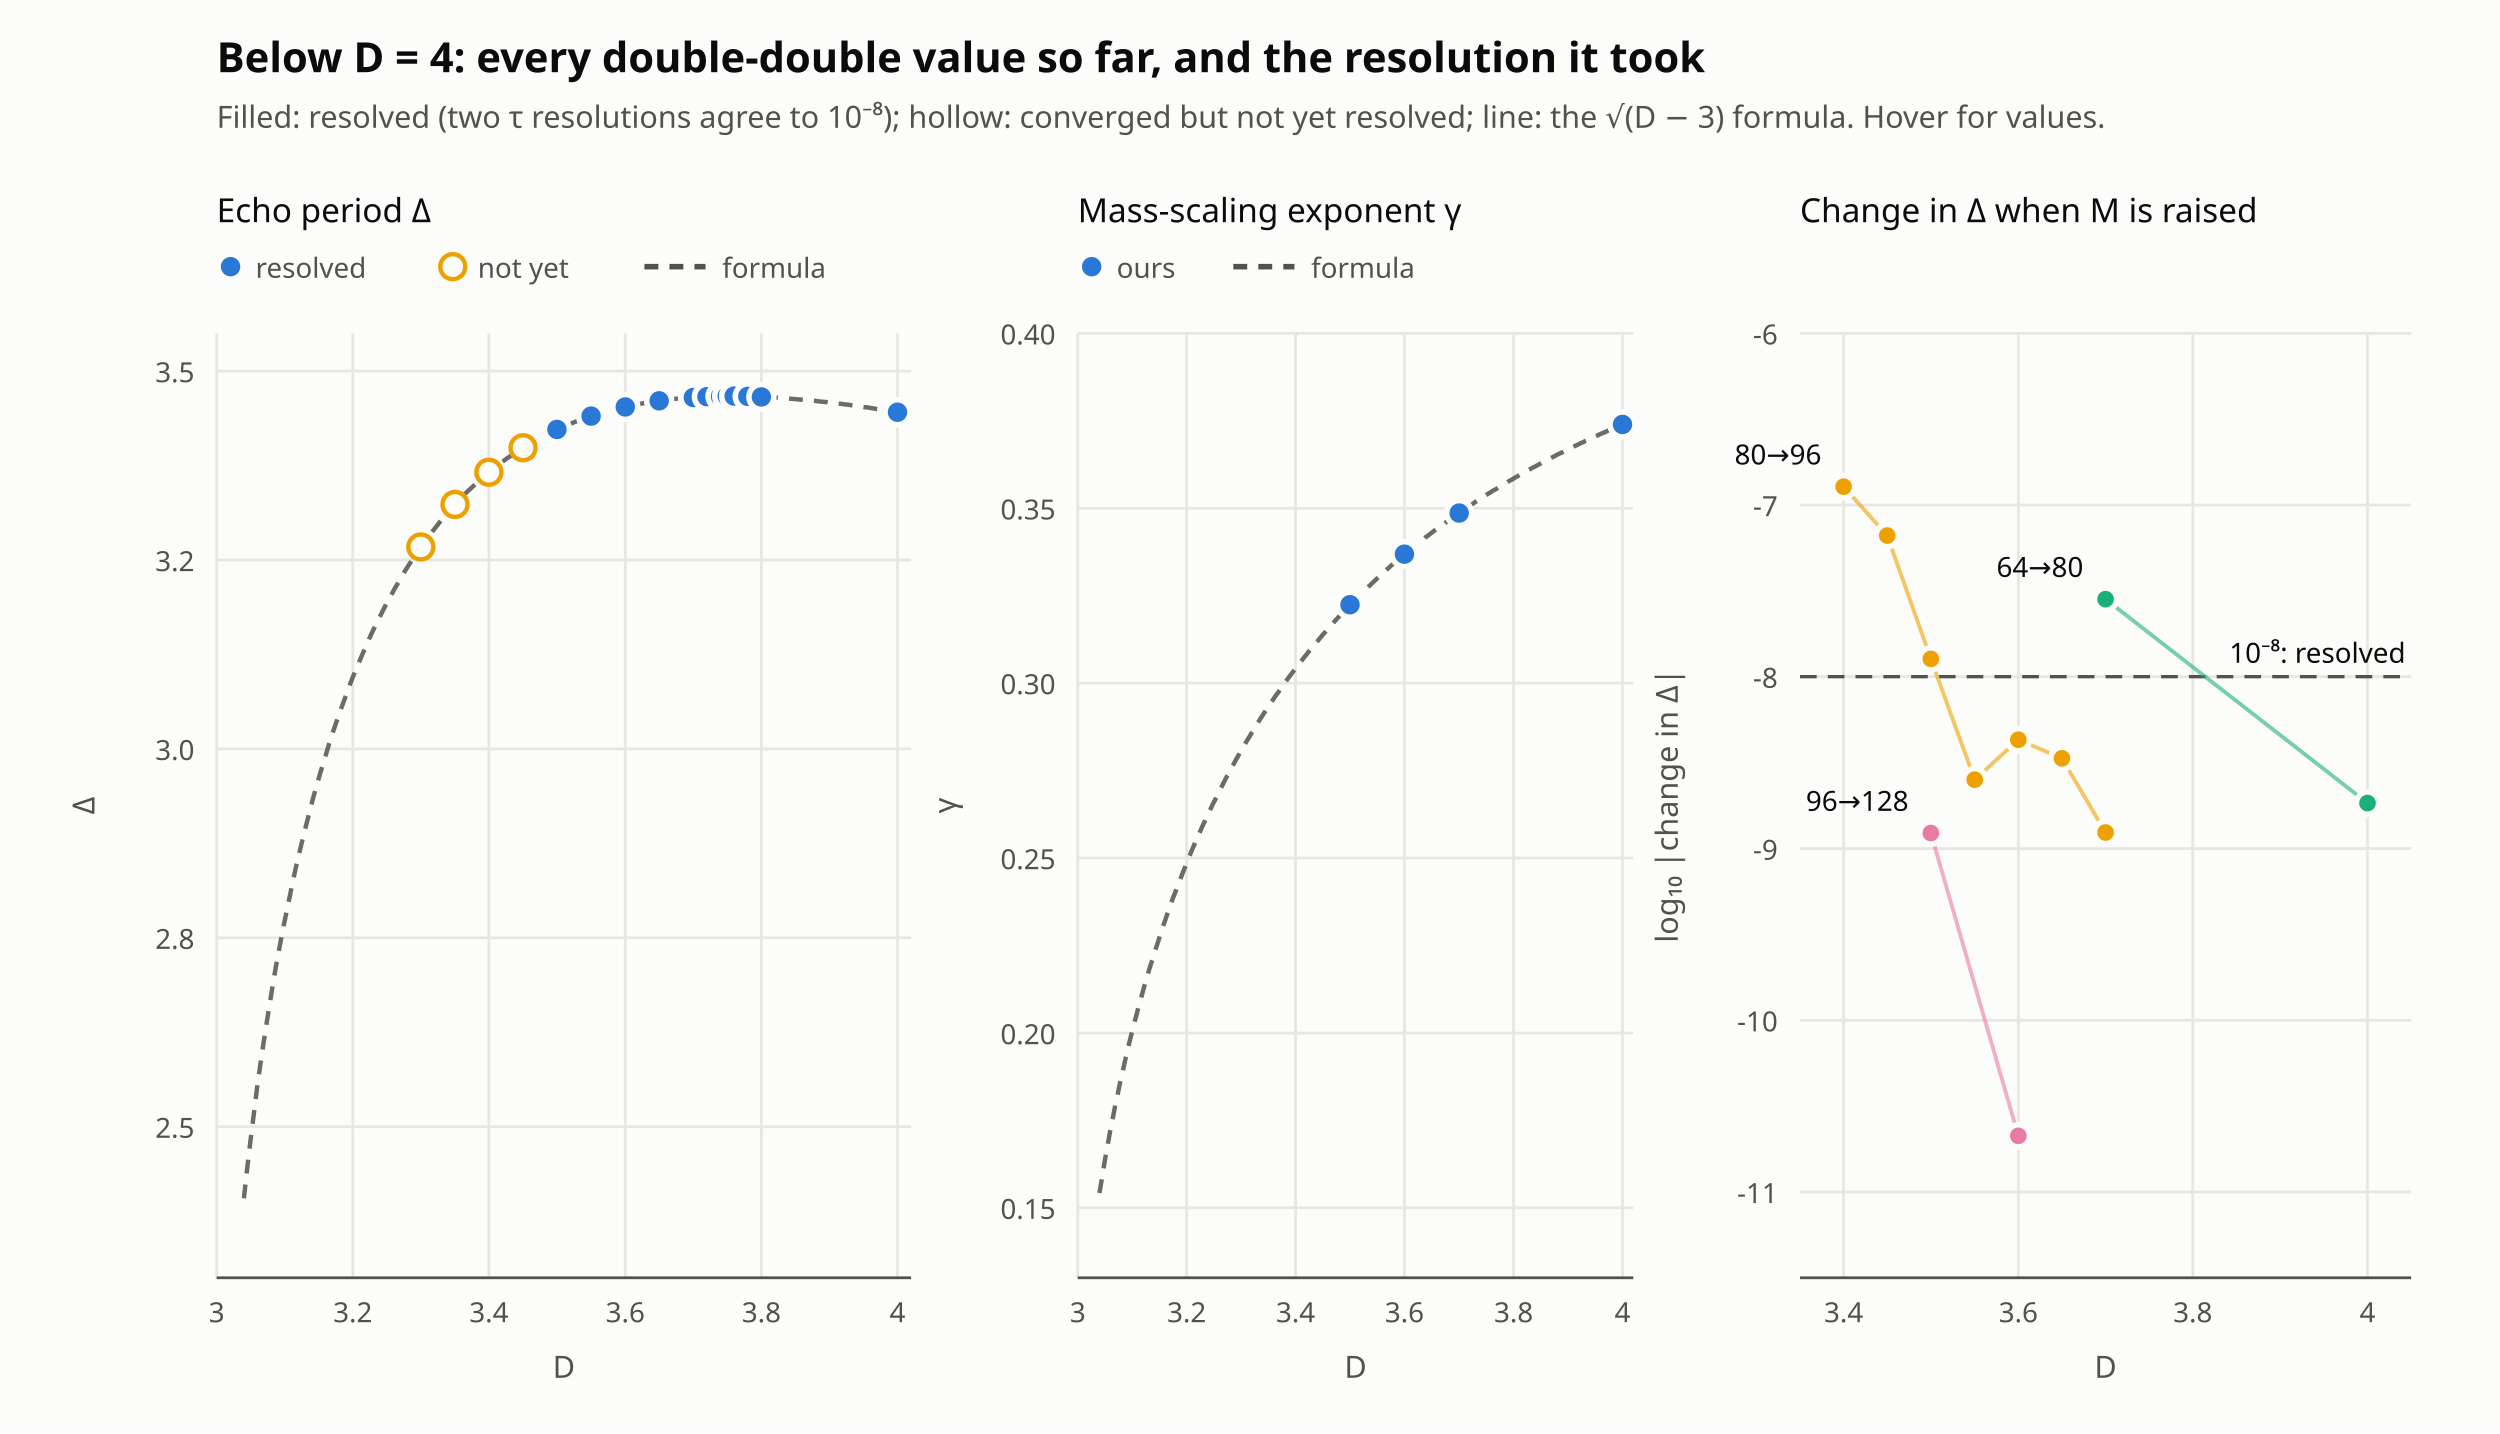
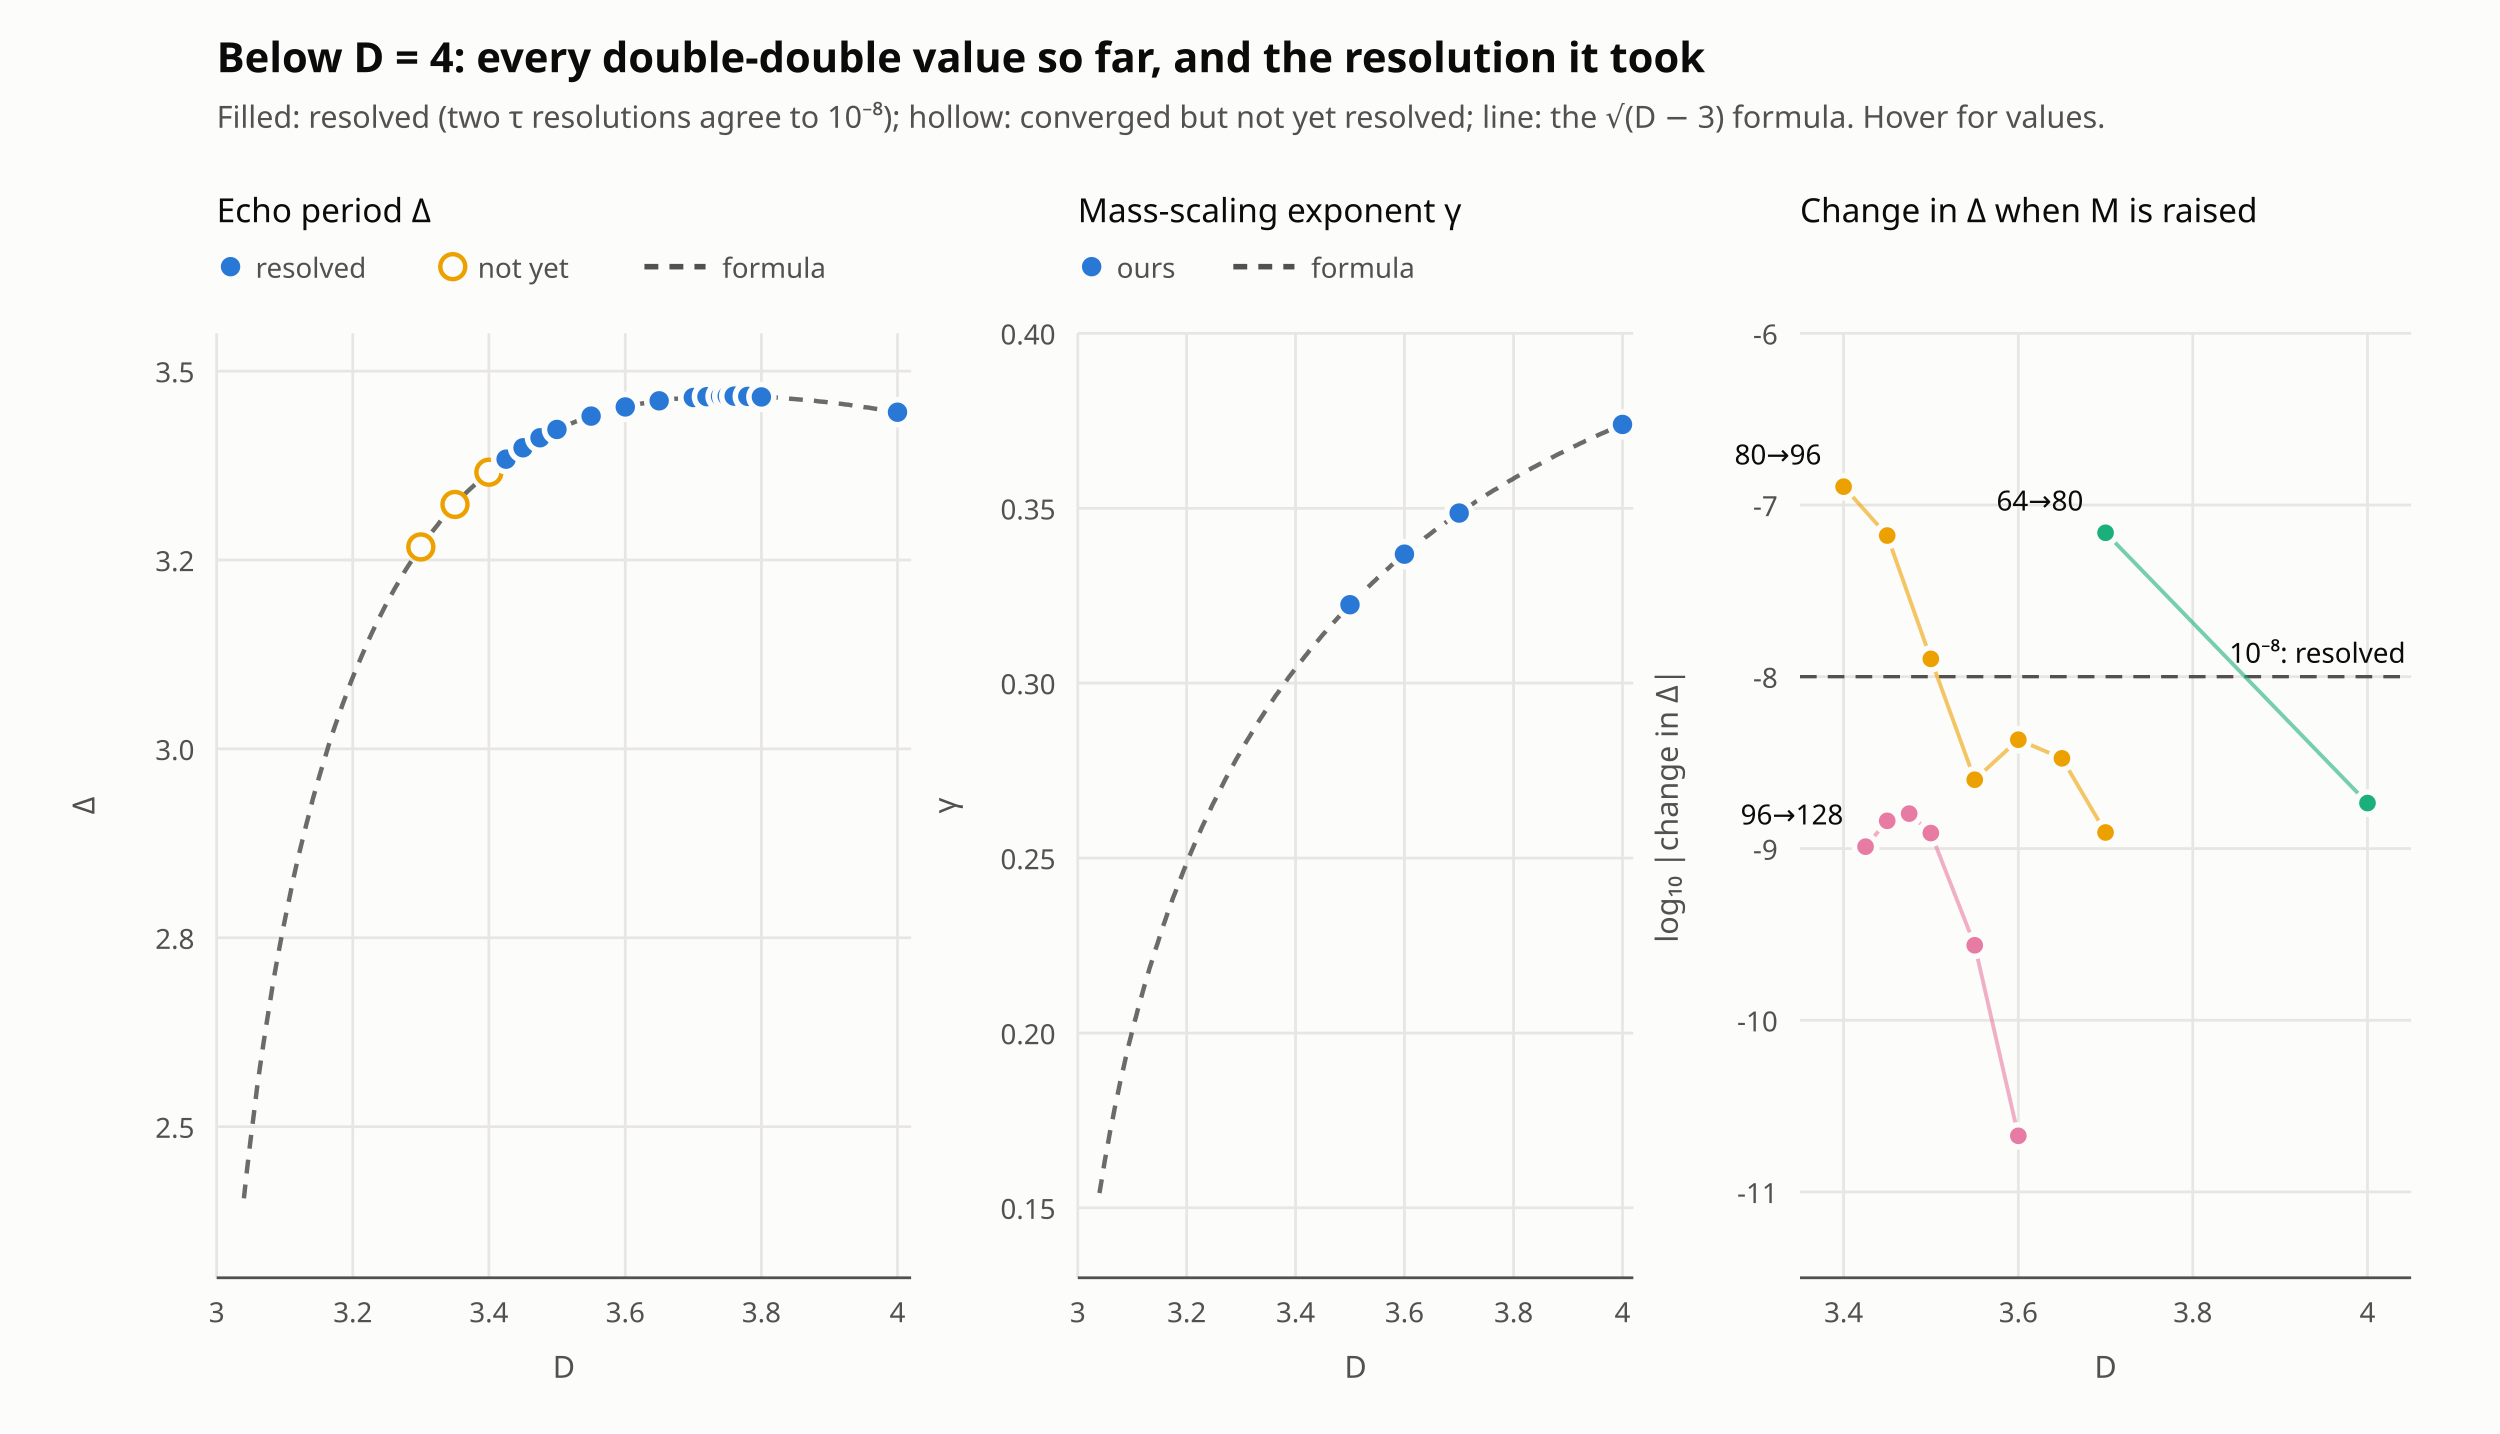
<svg xmlns="http://www.w3.org/2000/svg" width="900" height="516" viewBox="0 0 900 516" font-family="system-ui, sans-serif">
  <style>@media (prefers-color-scheme: dark){[fill="#fcfcfb"]{fill:#201f1d}[stroke="#fcfcfb"]{stroke:#201f1d}[fill="#0b0b0b"]{fill:#e8e6e3}[stroke="#0b0b0b"]{stroke:#e8e6e3}[fill="#52514e"]{fill:#a8a49d}[stroke="#52514e"]{stroke:#a8a49d}[fill="#e7e6e2"]{fill:#343230}[stroke="#e7e6e2"]{stroke:#343230}[fill="#efeeea"]{fill:#2a2927}[stroke="#efeeea"]{stroke:#2a2927}[fill="#eb6834"]{fill:#dd5c26}[stroke="#eb6834"]{stroke:#dd5c26}[fill="#7a7668"]{fill:#948e82}[stroke="#7a7668"]{stroke:#948e82}}</style>
  <rect width="900" height="516" fill="#fcfcfb" />
  <text x="78.0" y="26.0" font-size="15" fill="#0b0b0b" text-anchor="start" font-weight="bold">Below D = 4: every double-double value so far, and the resolution it took</text>
  <text x="78.0" y="46.0" font-size="11" fill="#52514e" text-anchor="start" font-weight="normal">Filled: resolved (two τ resolutions agree to 10⁻⁸); hollow: converged but not yet resolved; line: the √(D − 3) formula. Hover for values.</text>
  <text x="78.0" y="80.0" font-size="12" fill="#0b0b0b" text-anchor="start" font-weight="normal">Echo period Δ</text>
  <line x1="78.0" y1="405.6" x2="328.0" y2="405.6" stroke="#e7e6e2" stroke-width="1" />
  <text x="70.0" y="409.6" font-size="10" fill="#52514e" text-anchor="end" font-weight="normal">2.5</text>
  <line x1="78.0" y1="337.6" x2="328.0" y2="337.6" stroke="#e7e6e2" stroke-width="1" />
  <text x="70.0" y="341.6" font-size="10" fill="#52514e" text-anchor="end" font-weight="normal">2.8</text>
  <line x1="78.0" y1="269.6" x2="328.0" y2="269.6" stroke="#e7e6e2" stroke-width="1" />
  <text x="70.0" y="273.6" font-size="10" fill="#52514e" text-anchor="end" font-weight="normal">3.0</text>
  <line x1="78.0" y1="201.6" x2="328.0" y2="201.6" stroke="#e7e6e2" stroke-width="1" />
  <text x="70.0" y="205.6" font-size="10" fill="#52514e" text-anchor="end" font-weight="normal">3.2</text>
  <line x1="78.0" y1="133.6" x2="328.0" y2="133.6" stroke="#e7e6e2" stroke-width="1" />
  <text x="70.0" y="137.6" font-size="10" fill="#52514e" text-anchor="end" font-weight="normal">3.5</text>
  <line x1="78.0" y1="120.0" x2="78.0" y2="460.0" stroke="#e7e6e2" stroke-width="1" />
  <text x="78.0" y="476.0" font-size="10" fill="#52514e" text-anchor="middle" font-weight="normal">3</text>
  <line x1="127.0" y1="120.0" x2="127.0" y2="460.0" stroke="#e7e6e2" stroke-width="1" />
  <text x="127.0" y="476.0" font-size="10" fill="#52514e" text-anchor="middle" font-weight="normal">3.2</text>
  <line x1="176.0" y1="120.0" x2="176.0" y2="460.0" stroke="#e7e6e2" stroke-width="1" />
  <text x="176.0" y="476.0" font-size="10" fill="#52514e" text-anchor="middle" font-weight="normal">3.4</text>
  <line x1="225.1" y1="120.0" x2="225.1" y2="460.0" stroke="#e7e6e2" stroke-width="1" />
  <text x="225.1" y="476.0" font-size="10" fill="#52514e" text-anchor="middle" font-weight="normal">3.6</text>
  <line x1="274.1" y1="120.0" x2="274.1" y2="460.0" stroke="#e7e6e2" stroke-width="1" />
  <text x="274.1" y="476.0" font-size="10" fill="#52514e" text-anchor="middle" font-weight="normal">3.8</text>
  <line x1="323.1" y1="120.0" x2="323.1" y2="460.0" stroke="#e7e6e2" stroke-width="1" />
  <text x="323.1" y="476.0" font-size="10" fill="#52514e" text-anchor="middle" font-weight="normal">4</text>
  <line x1="78.0" y1="460.0" x2="328.0" y2="460.0" stroke="#52514e" stroke-width="1" />
  <text x="203.0" y="496.0" font-size="11" fill="#52514e" text-anchor="middle" font-weight="normal">D</text>
  <text x="34.0" y="290.0" font-size="11" fill="#52514e" text-anchor="middle" transform="rotate(-90 34.0 290.0)">Δ</text>
  <path d="M87.8,431.4 L89.0,420.5 L90.2,410.4 L91.4,400.9 L92.5,391.9 L93.7,383.4 L94.9,375.3 L96.1,367.6 L97.3,360.2 L98.4,353.2 L99.6,346.5 L100.8,340.1 L102.0,333.9 L103.2,328.0 L104.4,322.3 L105.5,316.8 L106.7,311.5 L107.9,306.4 L109.1,301.5 L110.3,296.7 L111.5,292.2 L112.6,287.7 L113.8,283.5 L115.0,279.3 L116.2,275.3 L117.4,271.4 L118.5,267.7 L119.7,264.0 L120.9,260.5 L122.1,257.1 L123.3,253.7 L124.5,250.5 L125.6,247.4 L126.8,244.3 L128.0,241.4 L129.2,238.5 L130.4,235.7 L131.6,233.0 L132.7,230.4 L133.9,227.8 L135.1,225.3 L136.3,222.9 L137.5,220.5 L138.6,218.3 L139.8,216.0 L141.0,213.9 L142.2,211.7 L143.4,209.7 L144.6,207.7 L145.7,205.7 L146.9,203.8 L148.1,202.0 L149.3,200.2 L150.5,198.4 L151.7,196.7 L152.8,195.1 L154.0,193.5 L155.2,191.9 L156.4,190.4 L157.6,188.9 L158.7,187.4 L159.9,186.0 L161.1,184.6 L162.3,183.3 L163.5,182.0 L164.7,180.7 L165.8,179.4 L167.0,178.2 L168.2,177.0 L169.4,175.9 L170.6,174.8 L171.8,173.7 L172.9,172.6 L174.1,171.6 L175.3,170.6 L176.5,169.6 L177.7,168.7 L178.8,167.7 L180.0,166.8 L181.2,166.0 L182.4,165.1 L183.6,164.3 L184.8,163.5 L185.9,162.7 L187.1,161.9 L188.3,161.2 L189.5,160.4 L190.7,159.7 L191.9,159.1 L193.0,158.4 L194.2,157.7 L195.4,157.1 L196.6,156.5 L197.8,155.9 L198.9,155.3 L200.1,154.8 L201.3,154.3 L202.5,153.7 L203.7,153.2 L204.9,152.7 L206.0,152.3 L207.2,151.8 L208.4,151.3 L209.6,150.9 L210.8,150.5 L212.0,150.1 L213.1,149.7 L214.3,149.3 L215.5,149.0 L216.7,148.6 L217.9,148.3 L219.0,147.9 L220.2,147.6 L221.4,147.3 L222.6,147.0 L223.8,146.8 L225.0,146.5 L226.1,146.2 L227.3,146.0 L228.5,145.7 L229.7,145.5 L230.9,145.3 L232.1,145.1 L233.2,144.9 L234.4,144.7 L235.6,144.5 L236.8,144.4 L238.0,144.2 L239.1,144.0 L240.3,143.9 L241.5,143.8 L242.7,143.6 L243.9,143.5 L245.1,143.4 L246.2,143.3 L247.4,143.2 L248.6,143.1 L249.8,143.1 L251.0,143.0 L252.2,142.9 L253.3,142.9 L254.5,142.8 L255.7,142.8 L256.9,142.7 L258.1,142.7 L259.2,142.7 L260.4,142.7 L261.6,142.6 L262.8,142.6 L264.0,142.6 L265.2,142.6 L266.3,142.7 L267.5,142.7 L268.7,142.7 L269.9,142.7 L271.1,142.8 L272.3,142.8 L273.4,142.8 L274.6,142.9 L275.8,143.0 L277.0,143.0 L278.2,143.1 L279.3,143.1 L280.5,143.2 L281.7,143.3 L282.9,143.4 L284.1,143.5 L285.3,143.6 L286.4,143.7 L287.6,143.8 L288.8,143.9 L290.0,144.0 L291.2,144.1 L292.4,144.2 L293.5,144.3 L294.7,144.5 L295.9,144.6 L297.1,144.7 L298.3,144.9 L299.5,145.0 L300.6,145.1 L301.8,145.3 L303.0,145.4 L304.2,145.6 L305.4,145.7 L306.5,145.9 L307.7,146.1 L308.9,146.2 L310.1,146.4 L311.3,146.6 L312.5,146.7 L313.6,146.9 L314.8,147.1 L316.0,147.3 L317.2,147.5 L318.4,147.7 L319.6,147.8 L320.7,148.0 L321.9,148.2 L323.1,148.4" fill="none" stroke="#52514e" stroke-width="1.6" stroke-opacity="0.85" stroke-linejoin="round" stroke-dasharray="5 4" />
  <g>
    <circle cx="151.5" cy="196.9" r="4.5" fill="#fcfcfb" stroke="#eda100" stroke-width="1.6" />
  </g>
  <g>
    <circle cx="163.8" cy="181.6" r="4.5" fill="#fcfcfb" stroke="#eda100" stroke-width="1.6" />
  </g>
  <g>
    <circle cx="176.0" cy="170.0" r="4.5" fill="#fcfcfb" stroke="#eda100" stroke-width="1.6" />
  </g>
  <g>
-     <circle cx="188.3" cy="161.2" r="4.5" fill="#fcfcfb" stroke="#eda100" stroke-width="1.6" />
+     <circle cx="182.2" cy="165.3" r="4.5" fill="#2a78d6" stroke="#fcfcfb" stroke-width="2" />
+   </g>
+   <g>
+     <circle cx="188.3" cy="161.2" r="4.5" fill="#2a78d6" stroke="#fcfcfb" stroke-width="2" />
+   </g>
+   <g>
+     <circle cx="194.4" cy="157.6" r="4.5" fill="#2a78d6" stroke="#fcfcfb" stroke-width="2" />
  </g>
  <g>
    <circle cx="200.5" cy="154.6" r="4.5" fill="#2a78d6" stroke="#fcfcfb" stroke-width="2" />
  </g>
  <g>
    <circle cx="212.8" cy="149.8" r="4.5" fill="#2a78d6" stroke="#fcfcfb" stroke-width="2" />
  </g>
  <g>
    <circle cx="225.1" cy="146.5" r="4.5" fill="#2a78d6" stroke="#fcfcfb" stroke-width="2" />
  </g>
  <g>
    <circle cx="237.3" cy="144.3" r="4.5" fill="#2a78d6" stroke="#fcfcfb" stroke-width="2" />
  </g>
  <g>
    <circle cx="249.6" cy="143.1" r="4.5" fill="#2a78d6" stroke="#fcfcfb" stroke-width="2" />
  </g>
  <g>
    <circle cx="254.5" cy="142.8" r="4.5" fill="#2a78d6" stroke="#fcfcfb" stroke-width="2" />
  </g>
  <g>
    <circle cx="259.4" cy="142.7" r="4.5" fill="#2a78d6" stroke="#fcfcfb" stroke-width="2" />
  </g>
  <g>
    <circle cx="261.8" cy="142.6" r="4.5" fill="#2a78d6" stroke="#fcfcfb" stroke-width="2" />
  </g>
  <g>
    <circle cx="264.3" cy="142.6" r="4.5" fill="#2a78d6" stroke="#fcfcfb" stroke-width="2" />
  </g>
  <g>
    <circle cx="269.2" cy="142.7" r="4.5" fill="#2a78d6" stroke="#fcfcfb" stroke-width="2" />
  </g>
  <g>
    <circle cx="274.1" cy="142.9" r="4.5" fill="#2a78d6" stroke="#fcfcfb" stroke-width="2" />
  </g>
  <g>
    <circle cx="323.1" cy="148.4" r="4.5" fill="#2a78d6" stroke="#fcfcfb" stroke-width="2" />
  </g>
  <g>
    <circle cx="83.0" cy="96.0" r="4.5" fill="#2a78d6" stroke="#fcfcfb" stroke-width="2" />
  </g>
  <text x="92.0" y="100.0" font-size="10" fill="#52514e" text-anchor="start" font-weight="normal">resolved</text>
  <g>
    <circle cx="163.0" cy="96.0" r="4.5" fill="#fcfcfb" stroke="#eda100" stroke-width="1.6" />
  </g>
  <text x="172.0" y="100.0" font-size="10" fill="#52514e" text-anchor="start" font-weight="normal">not yet</text>
  <line x1="232.0" y1="96.0" x2="254.0" y2="96.0" stroke="#52514e" stroke-width="2" stroke-dasharray="5 4" />
  <text x="260.0" y="100.0" font-size="10" fill="#52514e" text-anchor="start" font-weight="normal">formula</text>
  <text x="388.0" y="80.0" font-size="12" fill="#0b0b0b" text-anchor="start" font-weight="normal">Mass-scaling exponent γ</text>
  <line x1="388.0" y1="434.8" x2="588.0" y2="434.8" stroke="#e7e6e2" stroke-width="1" />
  <text x="380.0" y="438.8" font-size="10" fill="#52514e" text-anchor="end" font-weight="normal">0.15</text>
  <line x1="388.0" y1="371.9" x2="588.0" y2="371.9" stroke="#e7e6e2" stroke-width="1" />
  <text x="380.0" y="375.9" font-size="10" fill="#52514e" text-anchor="end" font-weight="normal">0.20</text>
  <line x1="388.0" y1="308.9" x2="588.0" y2="308.9" stroke="#e7e6e2" stroke-width="1" />
  <text x="380.0" y="312.9" font-size="10" fill="#52514e" text-anchor="end" font-weight="normal">0.25</text>
  <line x1="388.0" y1="245.9" x2="588.0" y2="245.9" stroke="#e7e6e2" stroke-width="1" />
  <text x="380.0" y="249.9" font-size="10" fill="#52514e" text-anchor="end" font-weight="normal">0.30</text>
  <line x1="388.0" y1="183.0" x2="588.0" y2="183.0" stroke="#e7e6e2" stroke-width="1" />
  <text x="380.0" y="187.0" font-size="10" fill="#52514e" text-anchor="end" font-weight="normal">0.35</text>
  <line x1="388.0" y1="120.0" x2="588.0" y2="120.0" stroke="#e7e6e2" stroke-width="1" />
  <text x="380.0" y="124.0" font-size="10" fill="#52514e" text-anchor="end" font-weight="normal">0.40</text>
  <line x1="388.0" y1="120.0" x2="388.0" y2="460.0" stroke="#e7e6e2" stroke-width="1" />
  <text x="388.0" y="476.0" font-size="10" fill="#52514e" text-anchor="middle" font-weight="normal">3</text>
  <line x1="427.2" y1="120.0" x2="427.2" y2="460.0" stroke="#e7e6e2" stroke-width="1" />
  <text x="427.2" y="476.0" font-size="10" fill="#52514e" text-anchor="middle" font-weight="normal">3.2</text>
  <line x1="466.4" y1="120.0" x2="466.4" y2="460.0" stroke="#e7e6e2" stroke-width="1" />
  <text x="466.4" y="476.0" font-size="10" fill="#52514e" text-anchor="middle" font-weight="normal">3.4</text>
  <line x1="505.6" y1="120.0" x2="505.6" y2="460.0" stroke="#e7e6e2" stroke-width="1" />
  <text x="505.6" y="476.0" font-size="10" fill="#52514e" text-anchor="middle" font-weight="normal">3.6</text>
  <line x1="544.9" y1="120.0" x2="544.9" y2="460.0" stroke="#e7e6e2" stroke-width="1" />
  <text x="544.9" y="476.0" font-size="10" fill="#52514e" text-anchor="middle" font-weight="normal">3.8</text>
  <line x1="584.1" y1="120.0" x2="584.1" y2="460.0" stroke="#e7e6e2" stroke-width="1" />
  <text x="584.1" y="476.0" font-size="10" fill="#52514e" text-anchor="middle" font-weight="normal">4</text>
  <line x1="388.0" y1="460.0" x2="588.0" y2="460.0" stroke="#52514e" stroke-width="1" />
  <text x="488.0" y="496.0" font-size="11" fill="#52514e" text-anchor="middle" font-weight="normal">D</text>
  <text x="344.0" y="290.0" font-size="11" fill="#52514e" text-anchor="middle" transform="rotate(-90 344.0 290.0)">γ</text>
  <path d="M395.8,429.5 L396.8,423.6 L397.7,418.0 L398.7,412.6 L399.6,407.5 L400.6,402.6 L401.5,397.9 L402.5,393.3 L403.4,388.9 L404.4,384.7 L405.3,380.6 L406.2,376.7 L407.2,372.8 L408.1,369.1 L409.1,365.5 L410.0,361.9 L411.0,358.5 L411.9,355.2 L412.9,351.9 L413.8,348.7 L414.8,345.6 L415.7,342.6 L416.7,339.7 L417.6,336.8 L418.5,334.0 L419.5,331.2 L420.4,328.5 L421.4,325.8 L422.3,323.2 L423.3,320.7 L424.2,318.2 L425.2,315.8 L426.1,313.4 L427.1,311.0 L428.0,308.7 L428.9,306.5 L429.9,304.2 L430.8,302.1 L431.8,299.9 L432.7,297.8 L433.7,295.7 L434.6,293.7 L435.6,291.7 L436.5,289.7 L437.5,287.8 L438.4,285.9 L439.4,284.0 L440.3,282.2 L441.2,280.4 L442.2,278.6 L443.1,276.8 L444.1,275.1 L445.0,273.4 L446.0,271.7 L446.9,270.0 L447.9,268.4 L448.8,266.8 L449.8,265.2 L450.7,263.7 L451.7,262.1 L452.6,260.6 L453.5,259.1 L454.5,257.6 L455.4,256.2 L456.4,254.7 L457.3,253.3 L458.3,251.9 L459.2,250.5 L460.2,249.2 L461.1,247.8 L462.1,246.5 L463.0,245.2 L463.9,243.9 L464.9,242.6 L465.8,241.4 L466.8,240.1 L467.7,238.9 L468.7,237.7 L469.6,236.5 L470.6,235.3 L471.5,234.1 L472.5,233.0 L473.4,231.8 L474.4,230.7 L475.3,229.6 L476.2,228.5 L477.2,227.4 L478.1,226.3 L479.1,225.2 L480.0,224.2 L481.0,223.1 L481.9,222.1 L482.9,221.1 L483.8,220.1 L484.8,219.1 L485.7,218.1 L486.7,217.1 L487.6,216.1 L488.5,215.2 L489.5,214.2 L490.4,213.3 L491.4,212.4 L492.3,211.5 L493.3,210.6 L494.2,209.7 L495.2,208.8 L496.1,207.9 L497.1,207.0 L498.0,206.2 L498.9,205.3 L499.9,204.5 L500.8,203.6 L501.8,202.8 L502.7,202.0 L503.7,201.2 L504.6,200.4 L505.6,199.6 L506.5,198.8 L507.5,198.0 L508.4,197.3 L509.4,196.5 L510.3,195.7 L511.2,195.0 L512.2,194.3 L513.1,193.5 L514.1,192.8 L515.0,192.1 L516.0,191.3 L516.9,190.6 L517.9,189.9 L518.8,189.2 L519.8,188.6 L520.7,187.9 L521.6,187.2 L522.6,186.5 L523.5,185.9 L524.5,185.2 L525.4,184.5 L526.4,183.9 L527.3,183.2 L528.3,182.6 L529.2,182.0 L530.2,181.4 L531.1,180.7 L532.1,180.1 L533.0,179.5 L533.9,178.9 L534.9,178.3 L535.8,177.7 L536.8,177.1 L537.7,176.5 L538.7,176.0 L539.6,175.4 L540.6,174.8 L541.5,174.2 L542.5,173.7 L543.4,173.1 L544.4,172.6 L545.3,172.0 L546.2,171.5 L547.2,170.9 L548.1,170.4 L549.1,169.9 L550.0,169.3 L551.0,168.8 L551.9,168.3 L552.9,167.8 L553.8,167.3 L554.8,166.8 L555.7,166.3 L556.6,165.8 L557.6,165.3 L558.5,164.8 L559.5,164.3 L560.4,163.8 L561.4,163.3 L562.3,162.9 L563.3,162.4 L564.2,161.9 L565.2,161.4 L566.1,161.0 L567.1,160.5 L568.0,160.1 L568.9,159.6 L569.9,159.2 L570.8,158.7 L571.8,158.3 L572.7,157.8 L573.7,157.4 L574.6,157.0 L575.6,156.5 L576.5,156.1 L577.5,155.7 L578.4,155.3 L579.3,154.8 L580.3,154.4 L581.2,154.0 L582.2,153.6 L583.1,153.2 L584.1,152.8" fill="none" stroke="#52514e" stroke-width="1.6" stroke-opacity="0.85" stroke-linejoin="round" stroke-dasharray="5 4" />
  <g>
    <circle cx="486.0" cy="217.7" r="4.5" fill="#2a78d6" stroke="#fcfcfb" stroke-width="2" />
  </g>
  <g>
    <circle cx="505.6" cy="199.5" r="4.5" fill="#2a78d6" stroke="#fcfcfb" stroke-width="2" />
  </g>
  <g>
    <circle cx="525.3" cy="184.7" r="4.5" fill="#2a78d6" stroke="#fcfcfb" stroke-width="2" />
  </g>
  <g>
    <circle cx="584.1" cy="152.8" r="4.5" fill="#2a78d6" stroke="#fcfcfb" stroke-width="2" />
  </g>
  <g>
    <circle cx="393.0" cy="96.0" r="4.5" fill="#2a78d6" stroke="#fcfcfb" stroke-width="2" />
  </g>
  <text x="402.0" y="100.0" font-size="10" fill="#52514e" text-anchor="start" font-weight="normal">ours</text>
  <line x1="444.0" y1="96.0" x2="466.0" y2="96.0" stroke="#52514e" stroke-width="2" stroke-dasharray="5 4" />
  <text x="472.0" y="100.0" font-size="10" fill="#52514e" text-anchor="start" font-weight="normal">formula</text>
  <text x="648.0" y="80.0" font-size="12" fill="#0b0b0b" text-anchor="start" font-weight="normal">Change in Δ when M is raised</text>
  <line x1="648.0" y1="429.1" x2="868.0" y2="429.1" stroke="#e7e6e2" stroke-width="1" />
  <text x="640.0" y="433.1" font-size="10" fill="#52514e" text-anchor="end" font-weight="normal">-11</text>
  <line x1="648.0" y1="367.3" x2="868.0" y2="367.3" stroke="#e7e6e2" stroke-width="1" />
  <text x="640.0" y="371.3" font-size="10" fill="#52514e" text-anchor="end" font-weight="normal">-10</text>
  <line x1="648.0" y1="305.5" x2="868.0" y2="305.5" stroke="#e7e6e2" stroke-width="1" />
  <text x="640.0" y="309.5" font-size="10" fill="#52514e" text-anchor="end" font-weight="normal">-9</text>
  <line x1="648.0" y1="243.6" x2="868.0" y2="243.6" stroke="#e7e6e2" stroke-width="1" />
  <text x="640.0" y="247.6" font-size="10" fill="#52514e" text-anchor="end" font-weight="normal">-8</text>
  <line x1="648.0" y1="181.8" x2="868.0" y2="181.8" stroke="#e7e6e2" stroke-width="1" />
  <text x="640.0" y="185.8" font-size="10" fill="#52514e" text-anchor="end" font-weight="normal">-7</text>
  <line x1="648.0" y1="120.0" x2="868.0" y2="120.0" stroke="#e7e6e2" stroke-width="1" />
  <text x="640.0" y="124.0" font-size="10" fill="#52514e" text-anchor="end" font-weight="normal">-6</text>
  <line x1="663.7" y1="120.0" x2="663.7" y2="460.0" stroke="#e7e6e2" stroke-width="1" />
  <text x="663.7" y="476.0" font-size="10" fill="#52514e" text-anchor="middle" font-weight="normal">3.4</text>
  <line x1="726.6" y1="120.0" x2="726.6" y2="460.0" stroke="#e7e6e2" stroke-width="1" />
  <text x="726.6" y="476.0" font-size="10" fill="#52514e" text-anchor="middle" font-weight="normal">3.6</text>
  <line x1="789.4" y1="120.0" x2="789.4" y2="460.0" stroke="#e7e6e2" stroke-width="1" />
  <text x="789.4" y="476.0" font-size="10" fill="#52514e" text-anchor="middle" font-weight="normal">3.8</text>
  <line x1="852.3" y1="120.0" x2="852.3" y2="460.0" stroke="#e7e6e2" stroke-width="1" />
  <text x="852.3" y="476.0" font-size="10" fill="#52514e" text-anchor="middle" font-weight="normal">4</text>
  <line x1="648.0" y1="460.0" x2="868.0" y2="460.0" stroke="#52514e" stroke-width="1" />
  <text x="758.0" y="496.0" font-size="11" fill="#52514e" text-anchor="middle" font-weight="normal">D</text>
  <text x="604.0" y="290.0" font-size="11" fill="#52514e" text-anchor="middle" transform="rotate(-90 604.0 290.0)">log₁₀ |change in Δ|</text>
  <line x1="648.0" y1="243.6" x2="868.0" y2="243.6" stroke="#52514e" stroke-width="1.2" stroke-dasharray="6 4" />
  <text x="866.0" y="238.6" font-size="10" fill="#0b0b0b" text-anchor="end" font-weight="normal">10⁻⁸: resolved</text>
-   <path d="M758.0,215.7 L852.3,289.1" fill="none" stroke="#1baf7a" stroke-width="1.4" stroke-opacity="0.6" stroke-linejoin="round" />
-   <g>
-     <circle cx="758.0" cy="215.7" r="4" fill="#1baf7a" stroke="#fcfcfb" stroke-width="2" />
+   <path d="M758.0,191.8 L852.3,289.1" fill="none" stroke="#1baf7a" stroke-width="1.4" stroke-opacity="0.6" stroke-linejoin="round" />
+   <g>
+     <circle cx="758.0" cy="191.8" r="4" fill="#1baf7a" stroke="#fcfcfb" stroke-width="2" />
  </g>
  <g>
    <circle cx="852.3" cy="289.1" r="4" fill="#1baf7a" stroke="#fcfcfb" stroke-width="2" />
  </g>
-   <text x="750.0" y="207.7" font-size="10" fill="#0b0b0b" text-anchor="end" font-weight="normal">64→80</text>
+   <text x="750.0" y="183.8" font-size="10" fill="#0b0b0b" text-anchor="end" font-weight="normal">64→80</text>
  <path d="M663.7,175.2 L679.4,192.8 L695.1,237.2 L710.9,280.7 L726.6,266.3 L742.3,273.0 L758.0,299.7" fill="none" stroke="#eda100" stroke-width="1.4" stroke-opacity="0.6" stroke-linejoin="round" />
  <g>
    <circle cx="663.7" cy="175.2" r="4" fill="#eda100" stroke="#fcfcfb" stroke-width="2" />
  </g>
  <g>
    <circle cx="679.4" cy="192.8" r="4" fill="#eda100" stroke="#fcfcfb" stroke-width="2" />
  </g>
  <g>
    <circle cx="695.1" cy="237.2" r="4" fill="#eda100" stroke="#fcfcfb" stroke-width="2" />
  </g>
  <g>
    <circle cx="710.9" cy="280.7" r="4" fill="#eda100" stroke="#fcfcfb" stroke-width="2" />
  </g>
  <g>
    <circle cx="726.6" cy="266.3" r="4" fill="#eda100" stroke="#fcfcfb" stroke-width="2" />
  </g>
  <g>
    <circle cx="742.3" cy="273.0" r="4" fill="#eda100" stroke="#fcfcfb" stroke-width="2" />
  </g>
  <g>
    <circle cx="758.0" cy="299.7" r="4" fill="#eda100" stroke="#fcfcfb" stroke-width="2" />
  </g>
  <text x="655.7" y="167.2" font-size="10" fill="#0b0b0b" text-anchor="end" font-weight="normal">80→96</text>
-   <path d="M695.1,299.9 L726.6,408.9" fill="none" stroke="#e87ba4" stroke-width="1.4" stroke-opacity="0.6" stroke-linejoin="round" />
+   <path d="M671.6,304.8 L679.4,295.5 L687.3,292.9 L695.1,299.9 L710.9,340.3 L726.6,408.9" fill="none" stroke="#e87ba4" stroke-width="1.4" stroke-opacity="0.6" stroke-linejoin="round" />
+   <g>
+     <circle cx="671.6" cy="304.8" r="4" fill="#e87ba4" stroke="#fcfcfb" stroke-width="2" />
+   </g>
+   <g>
+     <circle cx="679.4" cy="295.5" r="4" fill="#e87ba4" stroke="#fcfcfb" stroke-width="2" />
+   </g>
+   <g>
+     <circle cx="687.3" cy="292.9" r="4" fill="#e87ba4" stroke="#fcfcfb" stroke-width="2" />
+   </g>
  <g>
    <circle cx="695.1" cy="299.9" r="4" fill="#e87ba4" stroke="#fcfcfb" stroke-width="2" />
  </g>
  <g>
+     <circle cx="710.9" cy="340.3" r="4" fill="#e87ba4" stroke="#fcfcfb" stroke-width="2" />
+   </g>
+   <g>
    <circle cx="726.6" cy="408.9" r="4" fill="#e87ba4" stroke="#fcfcfb" stroke-width="2" />
  </g>
-   <text x="687.1" y="291.9" font-size="10" fill="#0b0b0b" text-anchor="end" font-weight="normal">96→128</text>
+   <text x="663.6" y="296.8" font-size="10" fill="#0b0b0b" text-anchor="end" font-weight="normal">96→128</text>
</svg>
